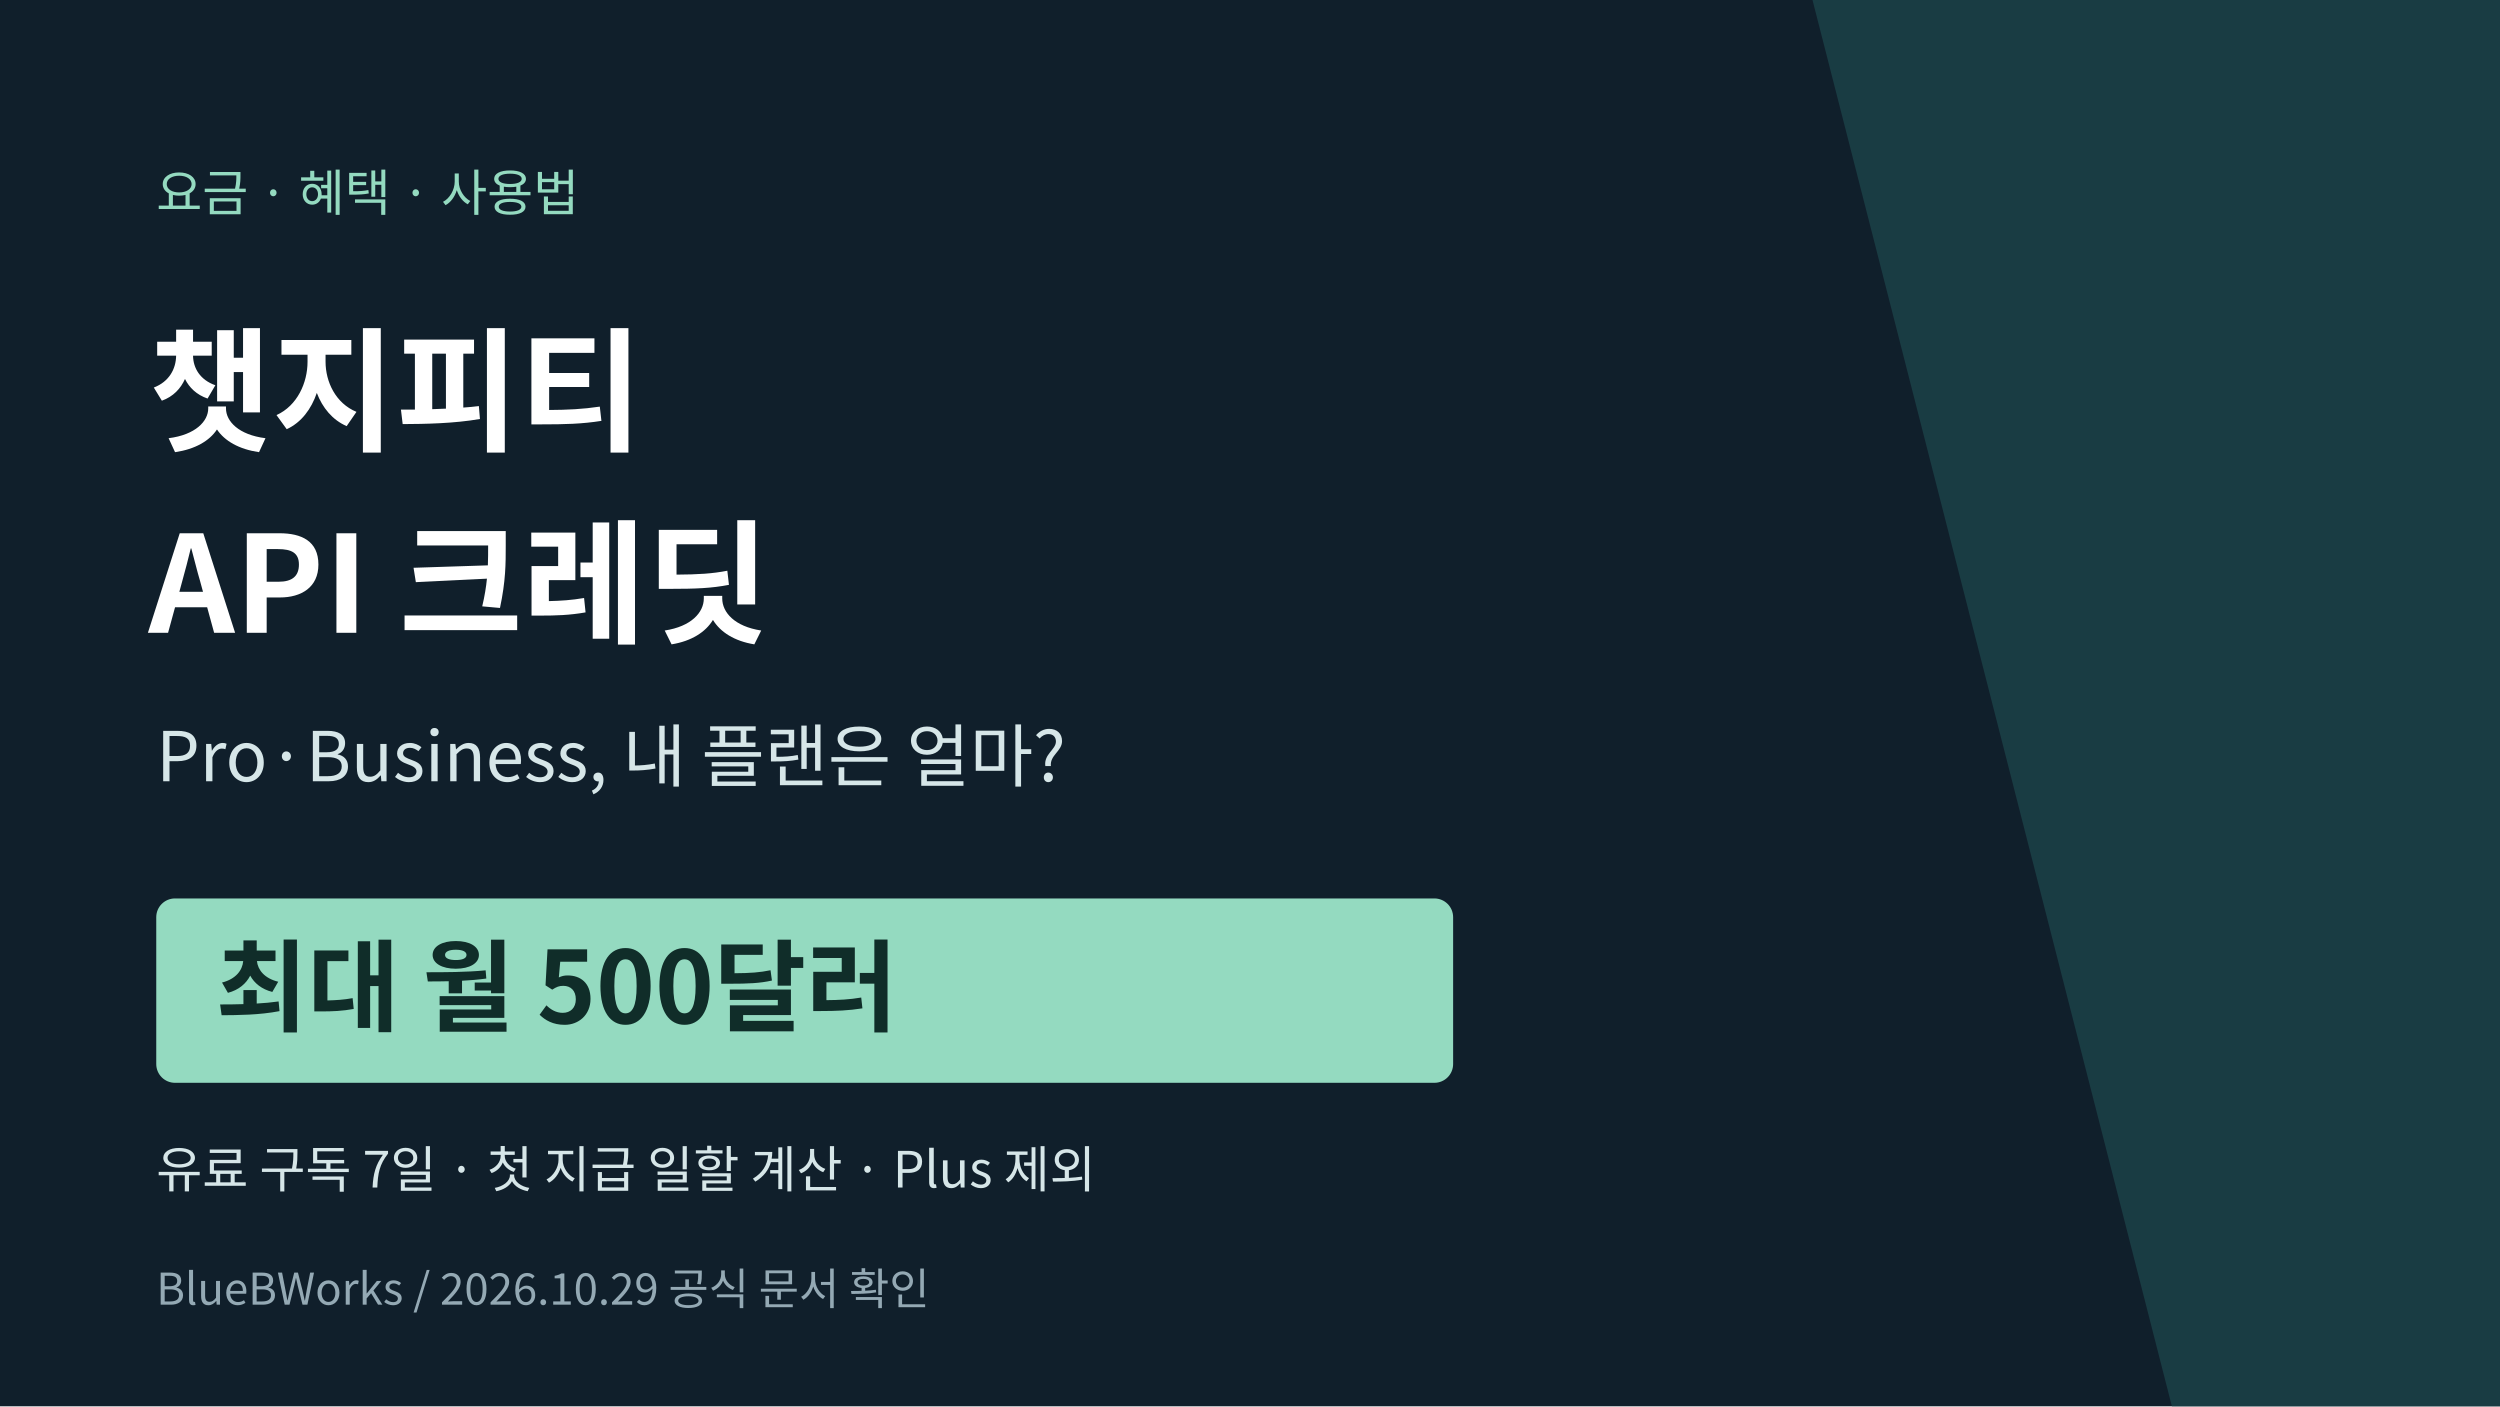
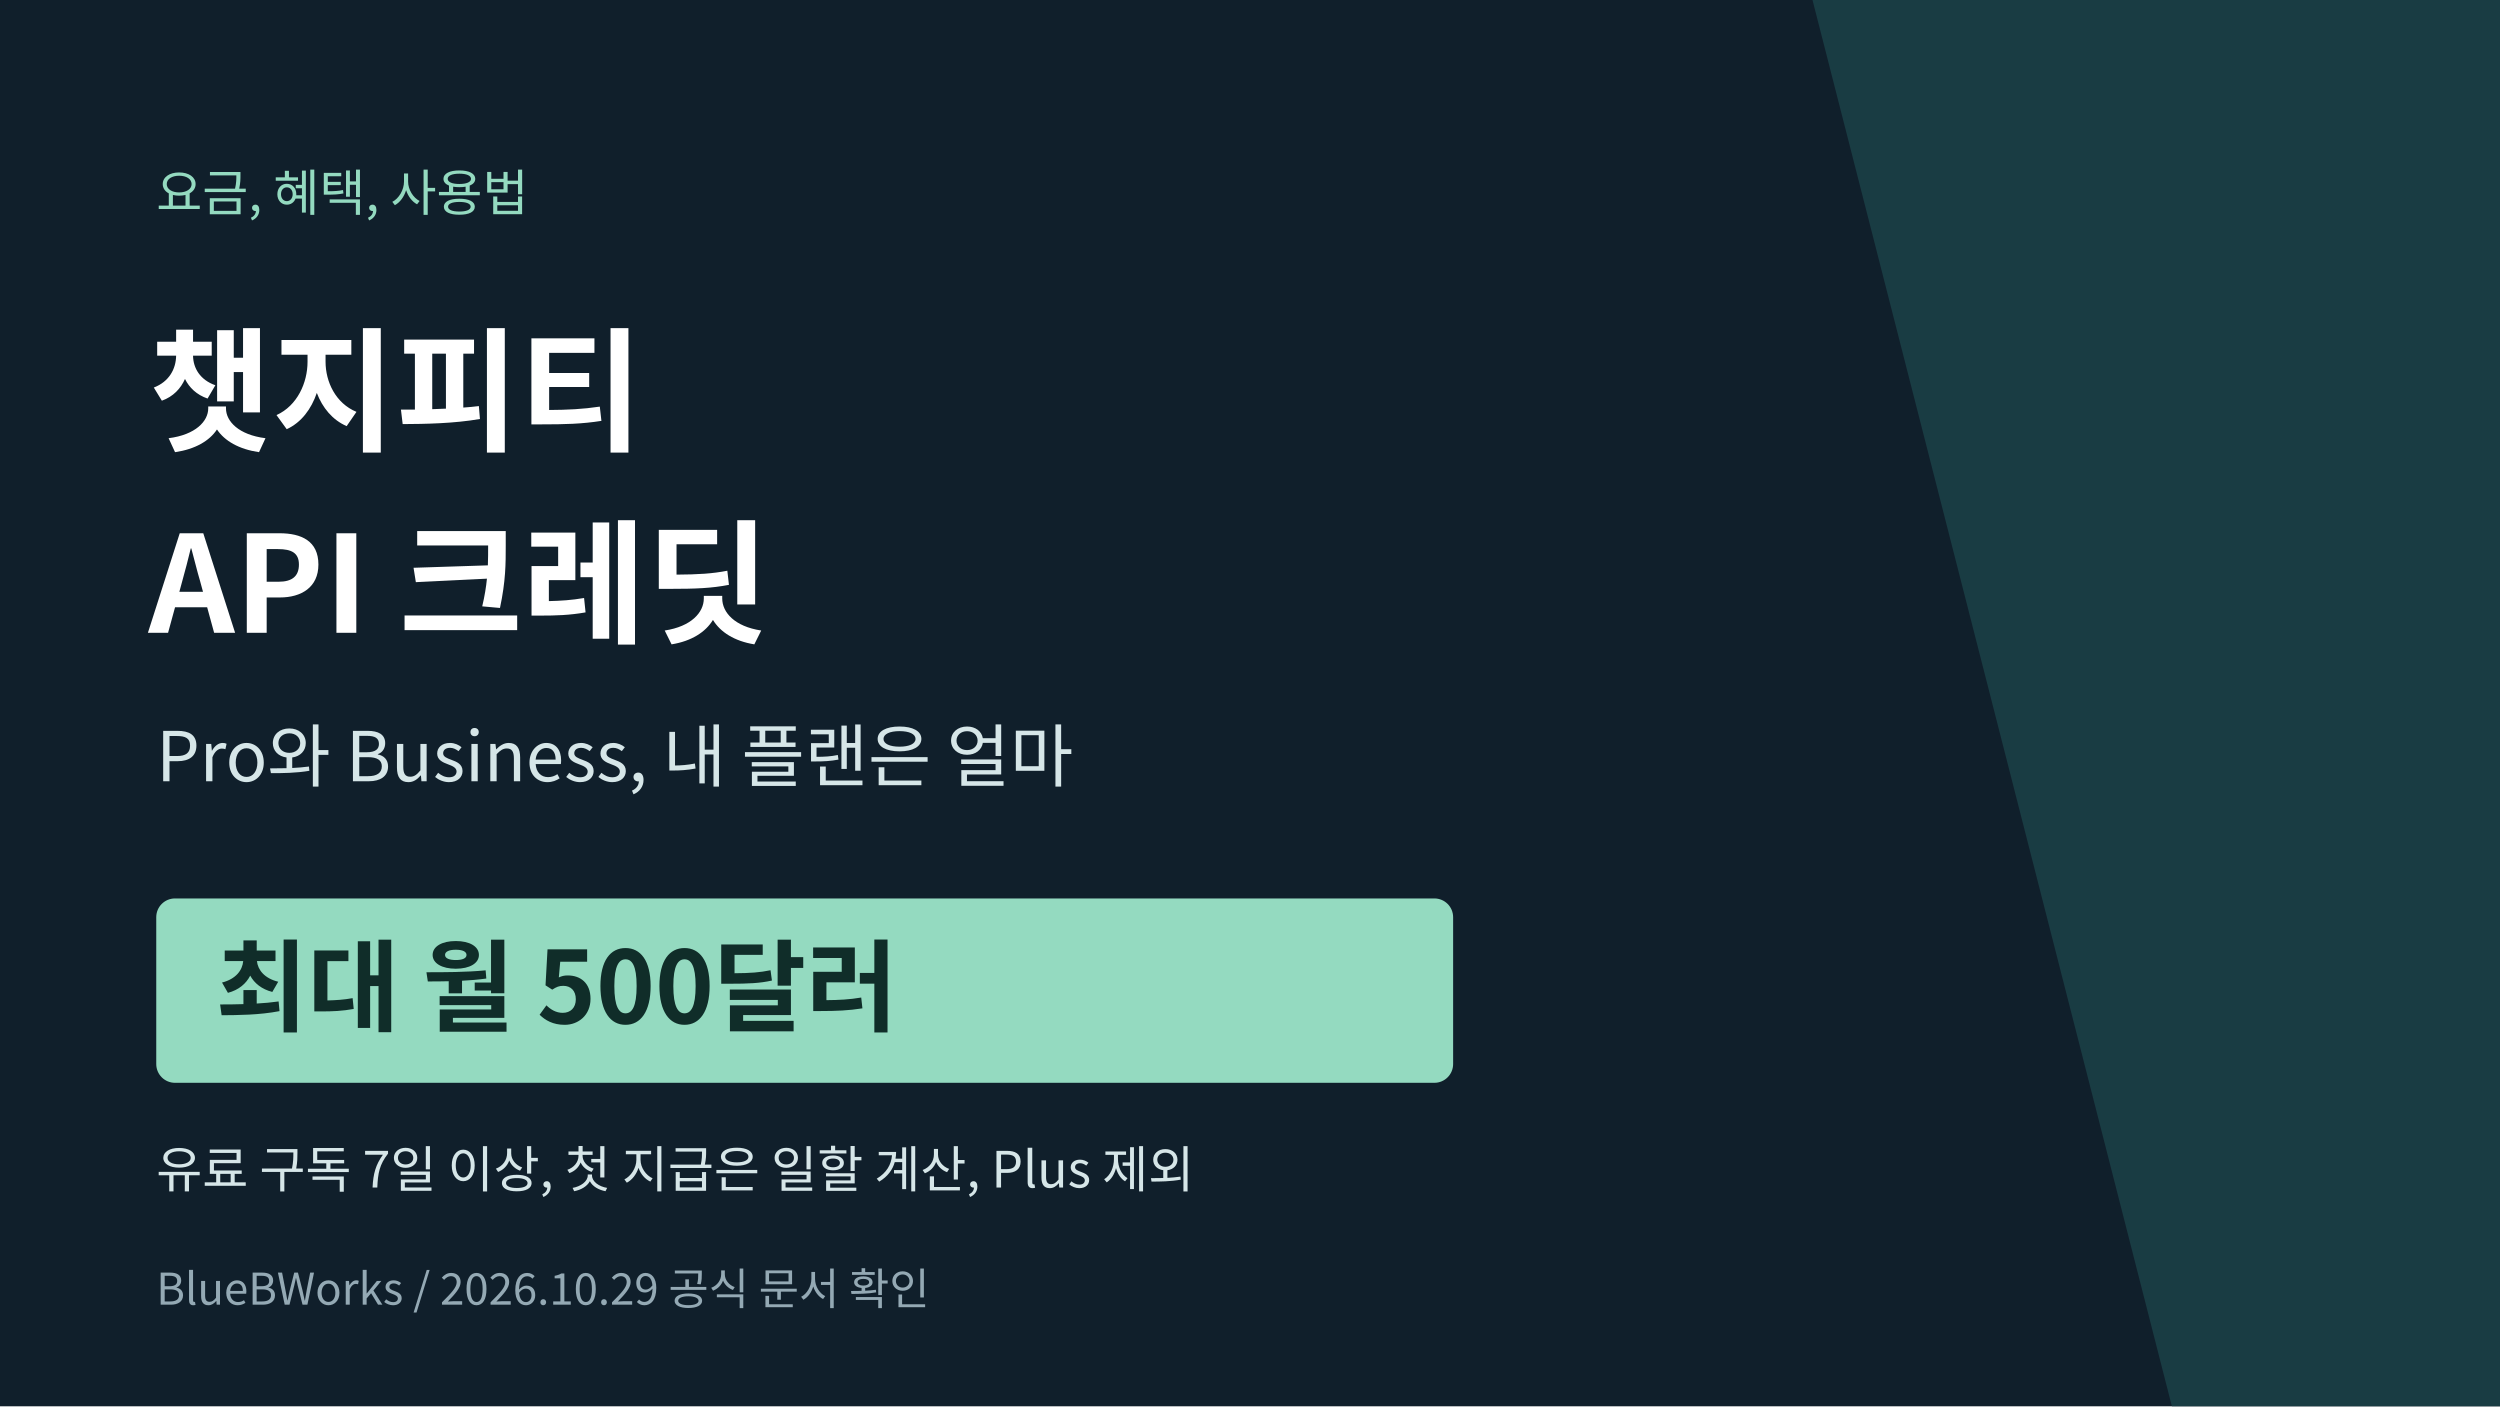
<svg xmlns="http://www.w3.org/2000/svg" width="1600" height="900" viewBox="0 0 1600 900">
  <style>text{font-family:"Noto Sans CJK KR",sans-serif}</style>
  <rect width="1600" height="900" fill="#101f2b" />
  <path d="M1160 0H1600V900H1390Z" fill="#193c43" />
-   <text x="100" y="135" font-size="32" fill="#94dac0">요금 · 혜택 · 사용법</text>
+   <text x="100" y="135" font-size="32" fill="#94dac0">요금, 혜택, 사용법</text>
  <text x="95" y="282" font-size="86" font-weight="bold" fill="white">챗지피티</text>
  <text x="95" y="405" font-size="86" font-weight="bold" fill="white">API 크레딧</text>
-   <text x="100" y="500" font-size="44" fill="#d6e6e8">Pro·Business, 내 플랜은 얼마?</text>
+   <text x="100" y="500" font-size="44" fill="#d6e6e8">Pro와 Business, 내 플랜은 얼마</text>
  <rect x="100" y="575" width="830" height="118" rx="12" fill="#94dac0" />
  <text x="138" y="655" font-size="64" font-weight="bold" fill="#102d29">최대 월 500달러</text>
-   <text x="100" y="760" font-size="32" fill="#d6e6e8">유료 구독 7일 · 첫 지급 일할 계산 · Plus 제외</text>
+   <text x="100" y="760" font-size="32" fill="#d6e6e8">유료 구독 7일 이상, 첫 지급은 일할 계산, Plus 제외</text>
  <text x="100" y="835" font-size="28" fill="#94a9b4">BlueBWorks  /  2026.10.29 공식 문서 확인</text>
</svg>
